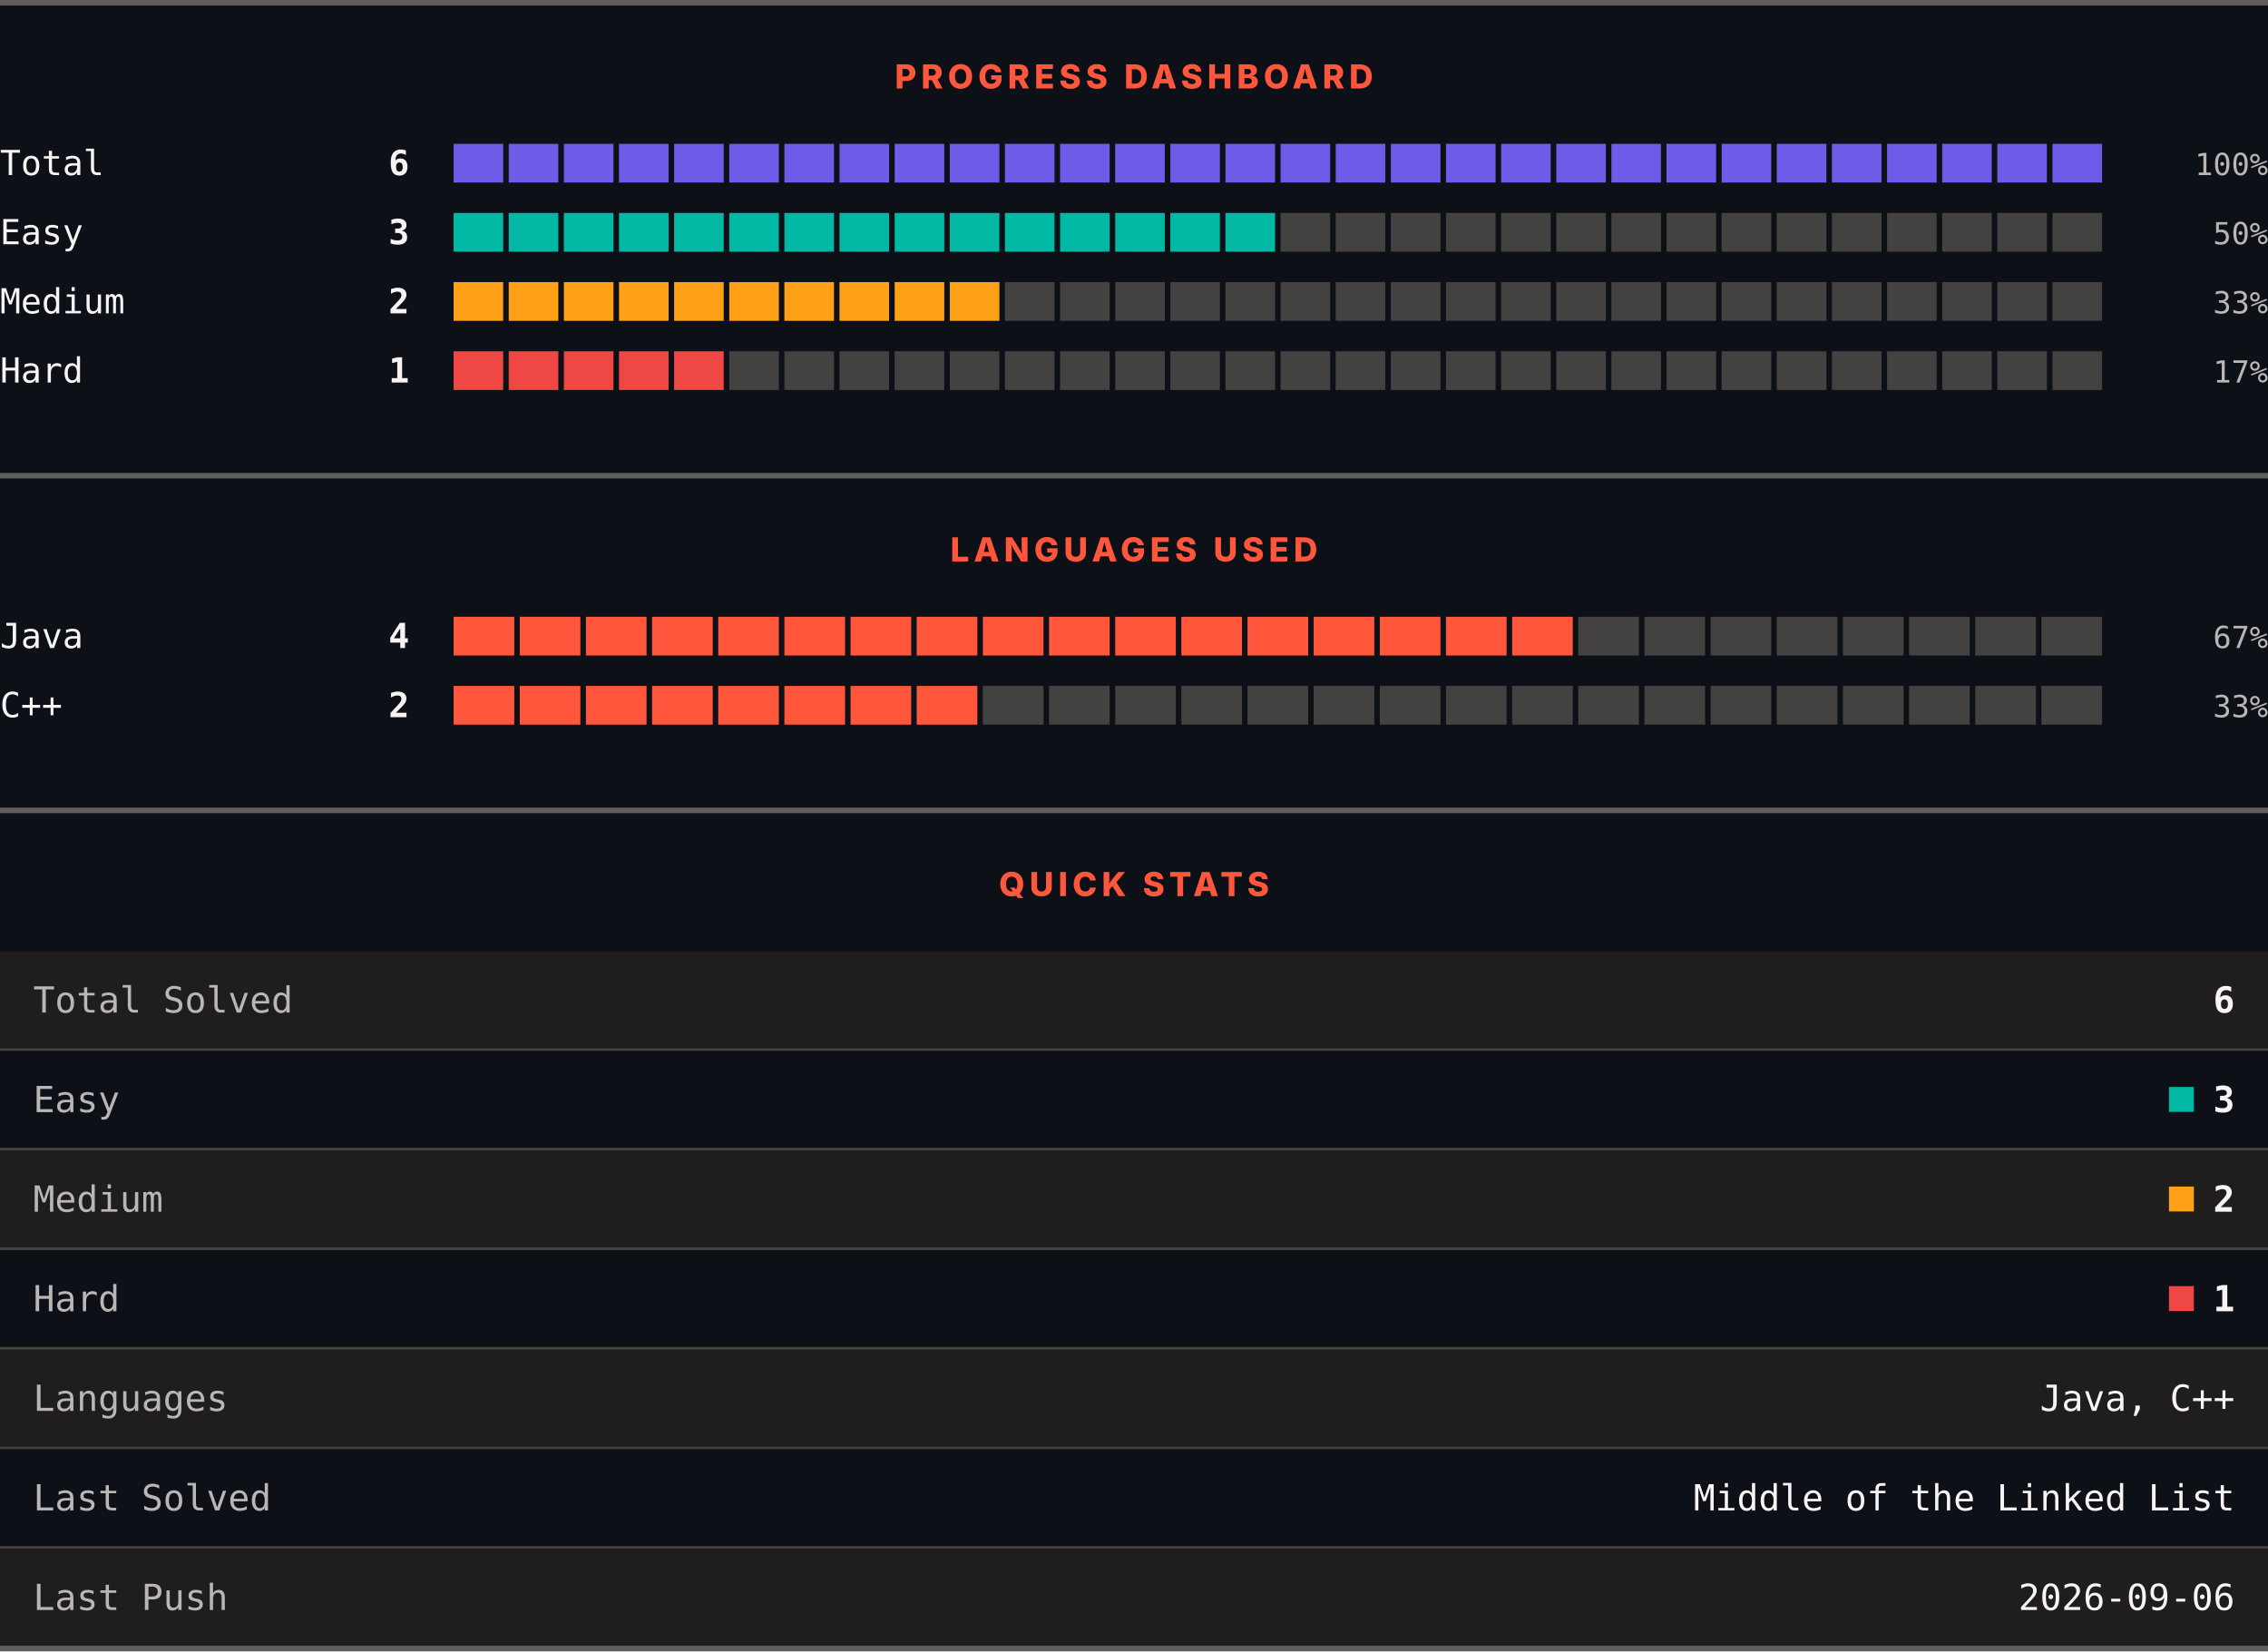
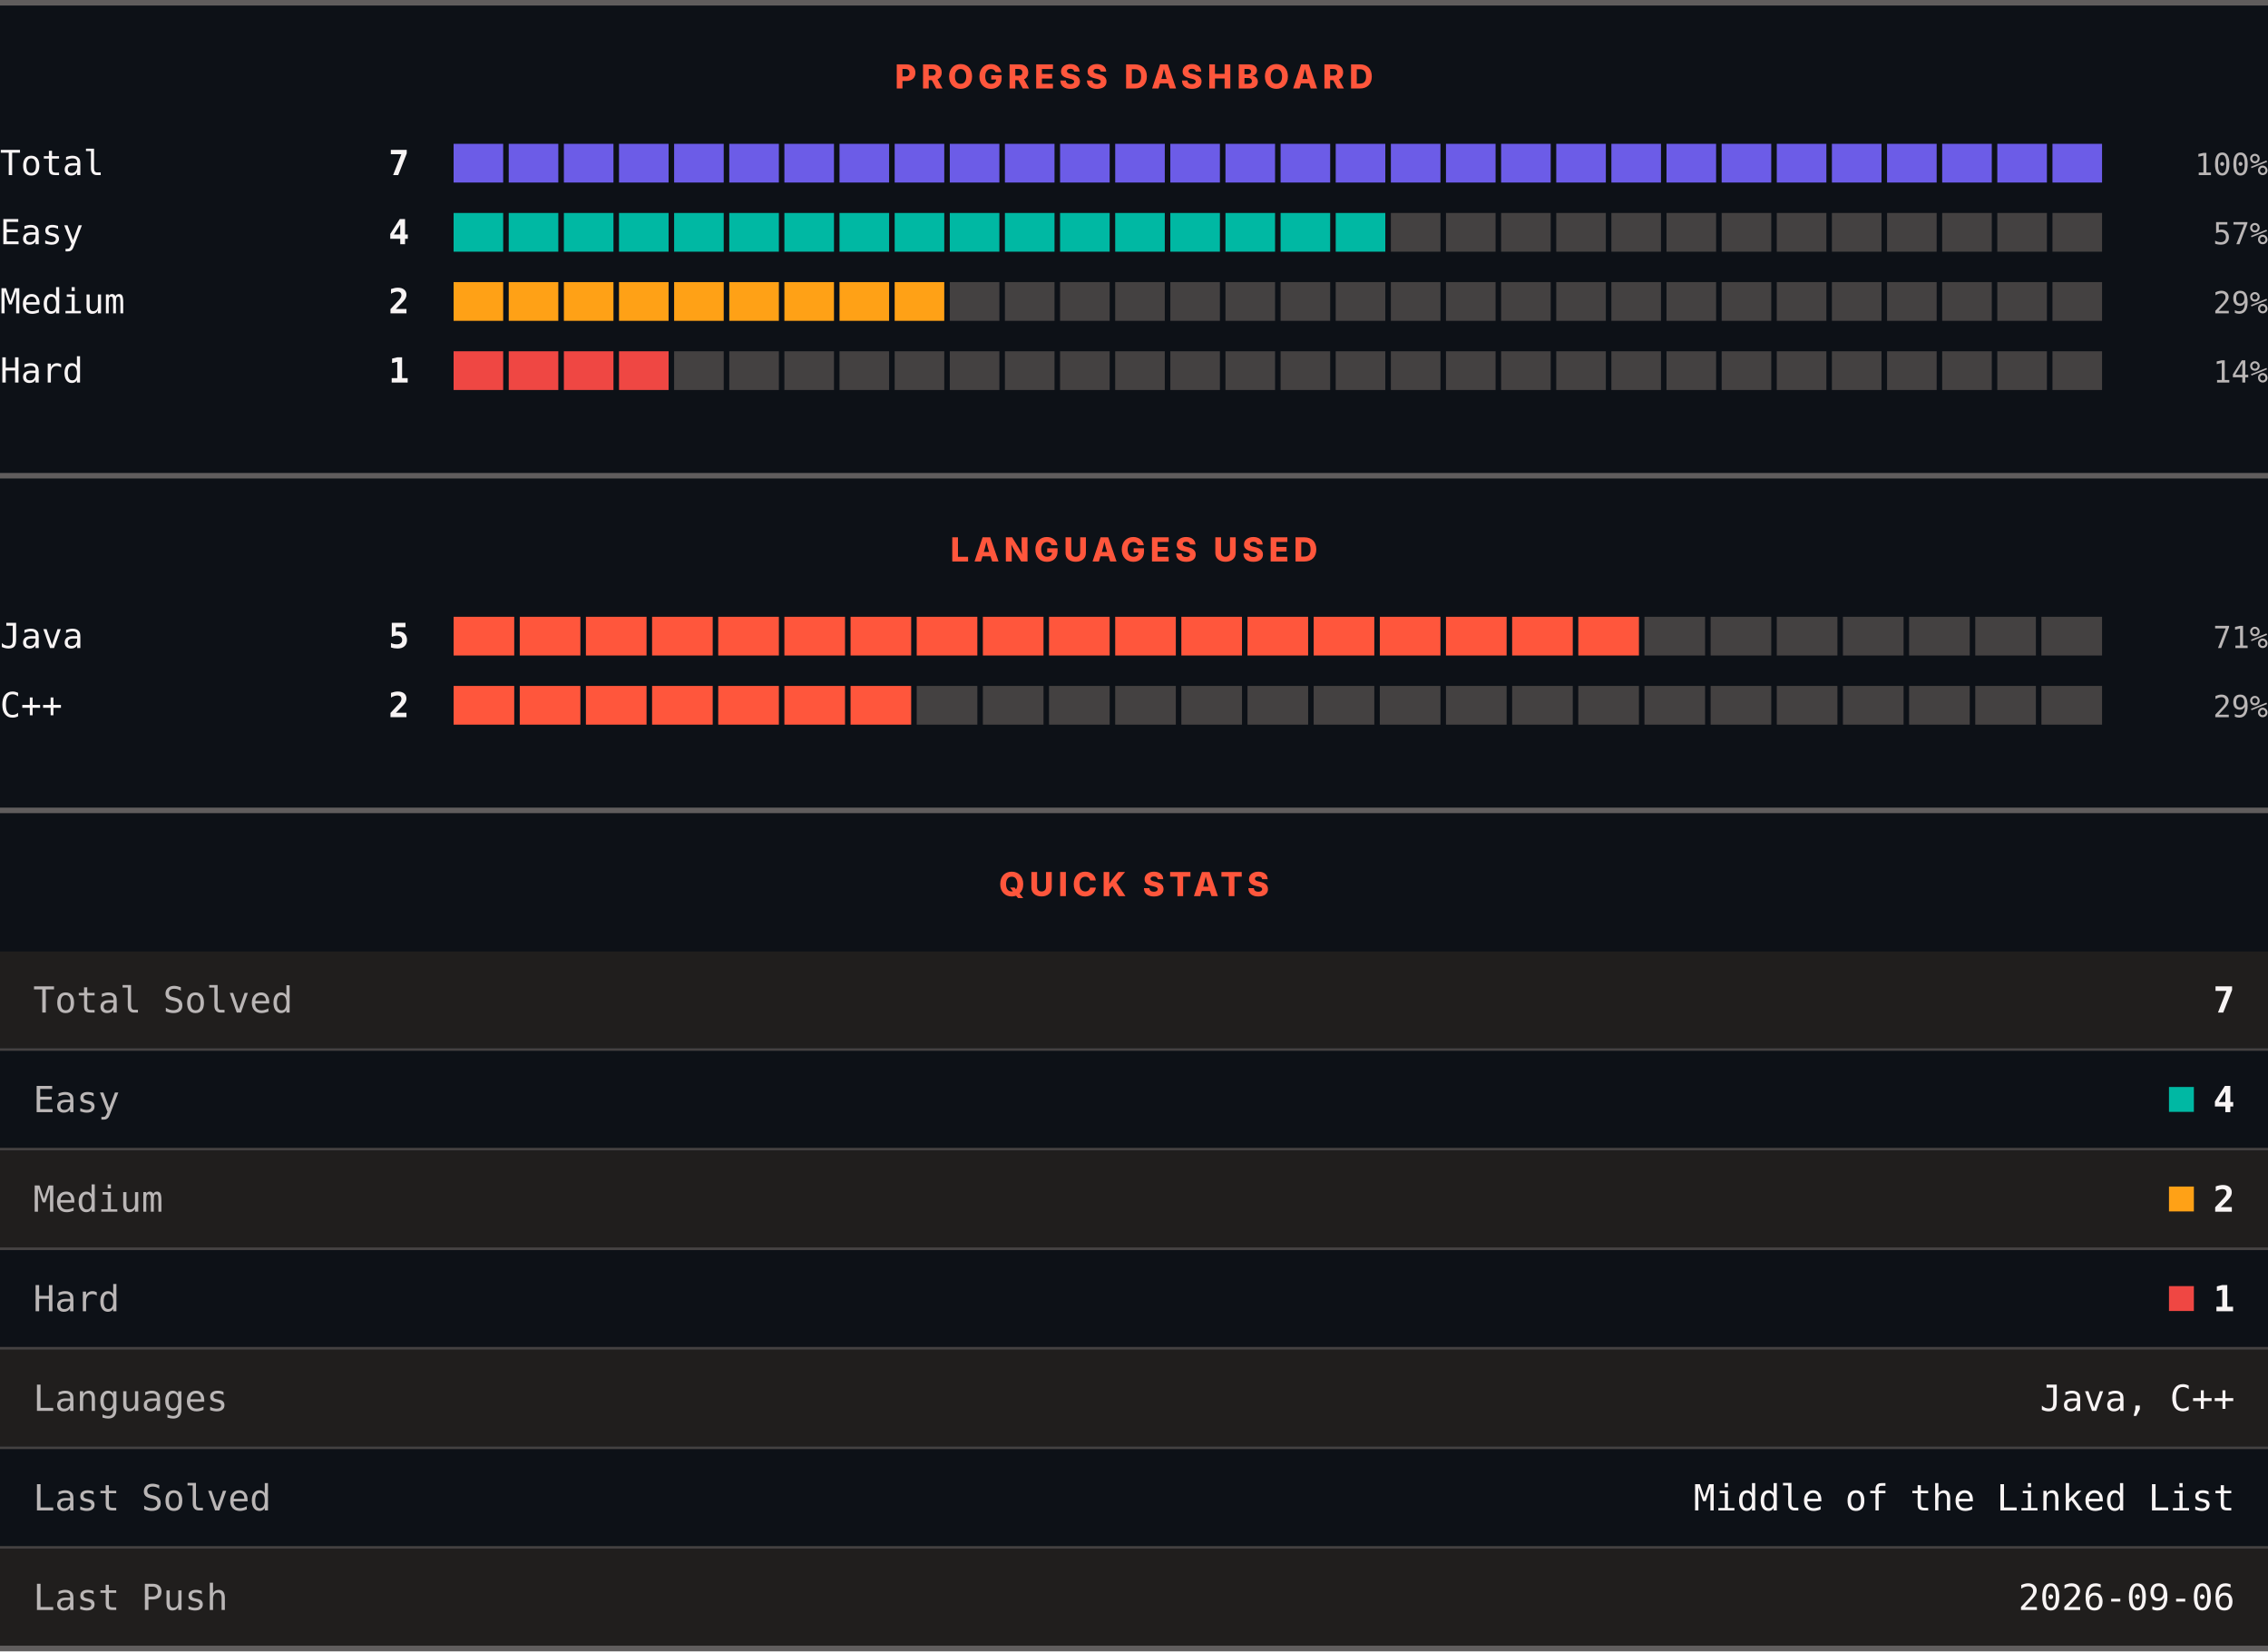
<svg xmlns="http://www.w3.org/2000/svg" width="820" height="597" viewBox="0 0 820 597" role="img" aria-label="LeetCode progress, languages and quick stats">
  <rect width="820" height="597" fill="#0d1117" />
  <rect x="0" y="0" width="820" height="2" fill="#605d5d" />
  <text x="410" y="32" text-anchor="middle" font-family="Archivo, system-ui, -apple-system, Segoe UI, sans-serif" font-size="12" font-weight="800" letter-spacing="1.68" fill="#ff563c">PROGRESS DASHBOARD</text>
  <text x="0" y="63.3" font-family="ui-monospace, SFMono-Regular, Menlo, Consolas, monospace" font-size="12.5" fill="#f8f4f4">Total</text>
-   <text x="148" y="63.3" text-anchor="end" font-family="ui-monospace, SFMono-Regular, Menlo, Consolas, monospace" font-size="12.5" font-weight="700" fill="#f8f4f4">6</text>
+   <text x="148" y="63.3" text-anchor="end" font-family="ui-monospace, SFMono-Regular, Menlo, Consolas, monospace" font-size="12.5" font-weight="700" fill="#f8f4f4">7</text>
  <rect x="164.00" y="52" width="17.93" height="14" fill="#6c5ce7" />
  <rect x="183.93" y="52" width="17.93" height="14" fill="#6c5ce7" />
  <rect x="203.87" y="52" width="17.93" height="14" fill="#6c5ce7" />
  <rect x="223.80" y="52" width="17.93" height="14" fill="#6c5ce7" />
  <rect x="243.73" y="52" width="17.93" height="14" fill="#6c5ce7" />
  <rect x="263.67" y="52" width="17.93" height="14" fill="#6c5ce7" />
  <rect x="283.60" y="52" width="17.93" height="14" fill="#6c5ce7" />
  <rect x="303.53" y="52" width="17.93" height="14" fill="#6c5ce7" />
  <rect x="323.47" y="52" width="17.93" height="14" fill="#6c5ce7" />
  <rect x="343.40" y="52" width="17.93" height="14" fill="#6c5ce7" />
  <rect x="363.33" y="52" width="17.93" height="14" fill="#6c5ce7" />
  <rect x="383.27" y="52" width="17.93" height="14" fill="#6c5ce7" />
  <rect x="403.20" y="52" width="17.93" height="14" fill="#6c5ce7" />
  <rect x="423.13" y="52" width="17.93" height="14" fill="#6c5ce7" />
  <rect x="443.07" y="52" width="17.93" height="14" fill="#6c5ce7" />
  <rect x="463.00" y="52" width="17.93" height="14" fill="#6c5ce7" />
  <rect x="482.93" y="52" width="17.93" height="14" fill="#6c5ce7" />
  <rect x="502.87" y="52" width="17.93" height="14" fill="#6c5ce7" />
  <rect x="522.80" y="52" width="17.93" height="14" fill="#6c5ce7" />
  <rect x="542.73" y="52" width="17.93" height="14" fill="#6c5ce7" />
  <rect x="562.67" y="52" width="17.93" height="14" fill="#6c5ce7" />
  <rect x="582.60" y="52" width="17.93" height="14" fill="#6c5ce7" />
  <rect x="602.53" y="52" width="17.93" height="14" fill="#6c5ce7" />
  <rect x="622.47" y="52" width="17.93" height="14" fill="#6c5ce7" />
  <rect x="642.40" y="52" width="17.93" height="14" fill="#6c5ce7" />
  <rect x="662.33" y="52" width="17.93" height="14" fill="#6c5ce7" />
  <rect x="682.27" y="52" width="17.93" height="14" fill="#6c5ce7" />
  <rect x="702.20" y="52" width="17.93" height="14" fill="#6c5ce7" />
  <rect x="722.13" y="52" width="17.93" height="14" fill="#6c5ce7" />
  <rect x="742.07" y="52" width="17.93" height="14" fill="#6c5ce7" />
  <text x="820" y="63.3" text-anchor="end" font-family="ui-monospace, SFMono-Regular, Menlo, Consolas, monospace" font-size="11" fill="#bab6b6">100%</text>
  <text x="0" y="88.3" font-family="ui-monospace, SFMono-Regular, Menlo, Consolas, monospace" font-size="12.5" fill="#f8f4f4">Easy</text>
-   <text x="148" y="88.3" text-anchor="end" font-family="ui-monospace, SFMono-Regular, Menlo, Consolas, monospace" font-size="12.5" font-weight="700" fill="#f8f4f4">3</text>
+   <text x="148" y="88.3" text-anchor="end" font-family="ui-monospace, SFMono-Regular, Menlo, Consolas, monospace" font-size="12.5" font-weight="700" fill="#f8f4f4">4</text>
  <rect x="164.00" y="77" width="17.93" height="14" fill="#00b8a3" />
  <rect x="183.93" y="77" width="17.93" height="14" fill="#00b8a3" />
  <rect x="203.87" y="77" width="17.93" height="14" fill="#00b8a3" />
  <rect x="223.80" y="77" width="17.93" height="14" fill="#00b8a3" />
  <rect x="243.73" y="77" width="17.93" height="14" fill="#00b8a3" />
  <rect x="263.67" y="77" width="17.93" height="14" fill="#00b8a3" />
  <rect x="283.60" y="77" width="17.93" height="14" fill="#00b8a3" />
  <rect x="303.53" y="77" width="17.93" height="14" fill="#00b8a3" />
  <rect x="323.47" y="77" width="17.93" height="14" fill="#00b8a3" />
  <rect x="343.40" y="77" width="17.93" height="14" fill="#00b8a3" />
  <rect x="363.33" y="77" width="17.93" height="14" fill="#00b8a3" />
  <rect x="383.27" y="77" width="17.93" height="14" fill="#00b8a3" />
  <rect x="403.20" y="77" width="17.93" height="14" fill="#00b8a3" />
  <rect x="423.13" y="77" width="17.93" height="14" fill="#00b8a3" />
  <rect x="443.07" y="77" width="17.93" height="14" fill="#00b8a3" />
-   <rect x="463.00" y="77" width="17.93" height="14" fill="#444141" />
-   <rect x="482.93" y="77" width="17.93" height="14" fill="#444141" />
+   <rect x="463.00" y="77" width="17.93" height="14" fill="#00b8a3" />
+   <rect x="482.93" y="77" width="17.93" height="14" fill="#00b8a3" />
  <rect x="502.87" y="77" width="17.93" height="14" fill="#444141" />
  <rect x="522.80" y="77" width="17.93" height="14" fill="#444141" />
  <rect x="542.73" y="77" width="17.93" height="14" fill="#444141" />
  <rect x="562.67" y="77" width="17.93" height="14" fill="#444141" />
  <rect x="582.60" y="77" width="17.93" height="14" fill="#444141" />
  <rect x="602.53" y="77" width="17.93" height="14" fill="#444141" />
  <rect x="622.47" y="77" width="17.93" height="14" fill="#444141" />
  <rect x="642.40" y="77" width="17.93" height="14" fill="#444141" />
  <rect x="662.33" y="77" width="17.93" height="14" fill="#444141" />
  <rect x="682.27" y="77" width="17.93" height="14" fill="#444141" />
  <rect x="702.20" y="77" width="17.93" height="14" fill="#444141" />
  <rect x="722.13" y="77" width="17.93" height="14" fill="#444141" />
  <rect x="742.07" y="77" width="17.93" height="14" fill="#444141" />
-   <text x="820" y="88.3" text-anchor="end" font-family="ui-monospace, SFMono-Regular, Menlo, Consolas, monospace" font-size="11" fill="#bab6b6">50%</text>
+   <text x="820" y="88.3" text-anchor="end" font-family="ui-monospace, SFMono-Regular, Menlo, Consolas, monospace" font-size="11" fill="#bab6b6">57%</text>
  <text x="0" y="113.3" font-family="ui-monospace, SFMono-Regular, Menlo, Consolas, monospace" font-size="12.5" fill="#f8f4f4">Medium</text>
  <text x="148" y="113.3" text-anchor="end" font-family="ui-monospace, SFMono-Regular, Menlo, Consolas, monospace" font-size="12.5" font-weight="700" fill="#f8f4f4">2</text>
  <rect x="164.00" y="102" width="17.93" height="14" fill="#ffa116" />
  <rect x="183.93" y="102" width="17.93" height="14" fill="#ffa116" />
  <rect x="203.87" y="102" width="17.93" height="14" fill="#ffa116" />
  <rect x="223.80" y="102" width="17.93" height="14" fill="#ffa116" />
  <rect x="243.73" y="102" width="17.93" height="14" fill="#ffa116" />
  <rect x="263.67" y="102" width="17.93" height="14" fill="#ffa116" />
  <rect x="283.60" y="102" width="17.93" height="14" fill="#ffa116" />
  <rect x="303.53" y="102" width="17.93" height="14" fill="#ffa116" />
  <rect x="323.47" y="102" width="17.93" height="14" fill="#ffa116" />
-   <rect x="343.40" y="102" width="17.93" height="14" fill="#ffa116" />
+   <rect x="343.40" y="102" width="17.93" height="14" fill="#444141" />
  <rect x="363.33" y="102" width="17.93" height="14" fill="#444141" />
  <rect x="383.27" y="102" width="17.93" height="14" fill="#444141" />
  <rect x="403.20" y="102" width="17.93" height="14" fill="#444141" />
  <rect x="423.13" y="102" width="17.93" height="14" fill="#444141" />
  <rect x="443.07" y="102" width="17.93" height="14" fill="#444141" />
  <rect x="463.00" y="102" width="17.93" height="14" fill="#444141" />
  <rect x="482.93" y="102" width="17.93" height="14" fill="#444141" />
  <rect x="502.87" y="102" width="17.93" height="14" fill="#444141" />
  <rect x="522.80" y="102" width="17.93" height="14" fill="#444141" />
  <rect x="542.73" y="102" width="17.93" height="14" fill="#444141" />
  <rect x="562.67" y="102" width="17.93" height="14" fill="#444141" />
  <rect x="582.60" y="102" width="17.93" height="14" fill="#444141" />
  <rect x="602.53" y="102" width="17.93" height="14" fill="#444141" />
  <rect x="622.47" y="102" width="17.93" height="14" fill="#444141" />
  <rect x="642.40" y="102" width="17.93" height="14" fill="#444141" />
  <rect x="662.33" y="102" width="17.93" height="14" fill="#444141" />
  <rect x="682.27" y="102" width="17.93" height="14" fill="#444141" />
  <rect x="702.20" y="102" width="17.93" height="14" fill="#444141" />
  <rect x="722.13" y="102" width="17.93" height="14" fill="#444141" />
  <rect x="742.07" y="102" width="17.93" height="14" fill="#444141" />
-   <text x="820" y="113.3" text-anchor="end" font-family="ui-monospace, SFMono-Regular, Menlo, Consolas, monospace" font-size="11" fill="#bab6b6">33%</text>
+   <text x="820" y="113.3" text-anchor="end" font-family="ui-monospace, SFMono-Regular, Menlo, Consolas, monospace" font-size="11" fill="#bab6b6">29%</text>
  <text x="0" y="138.3" font-family="ui-monospace, SFMono-Regular, Menlo, Consolas, monospace" font-size="12.5" fill="#f8f4f4">Hard</text>
  <text x="148" y="138.3" text-anchor="end" font-family="ui-monospace, SFMono-Regular, Menlo, Consolas, monospace" font-size="12.5" font-weight="700" fill="#f8f4f4">1</text>
  <rect x="164.00" y="127" width="17.93" height="14" fill="#ef4743" />
  <rect x="183.93" y="127" width="17.93" height="14" fill="#ef4743" />
  <rect x="203.87" y="127" width="17.93" height="14" fill="#ef4743" />
  <rect x="223.80" y="127" width="17.93" height="14" fill="#ef4743" />
-   <rect x="243.73" y="127" width="17.93" height="14" fill="#ef4743" />
+   <rect x="243.73" y="127" width="17.93" height="14" fill="#444141" />
  <rect x="263.67" y="127" width="17.93" height="14" fill="#444141" />
  <rect x="283.60" y="127" width="17.93" height="14" fill="#444141" />
  <rect x="303.53" y="127" width="17.93" height="14" fill="#444141" />
  <rect x="323.47" y="127" width="17.93" height="14" fill="#444141" />
  <rect x="343.40" y="127" width="17.93" height="14" fill="#444141" />
  <rect x="363.33" y="127" width="17.93" height="14" fill="#444141" />
  <rect x="383.27" y="127" width="17.93" height="14" fill="#444141" />
  <rect x="403.20" y="127" width="17.93" height="14" fill="#444141" />
  <rect x="423.13" y="127" width="17.93" height="14" fill="#444141" />
  <rect x="443.07" y="127" width="17.93" height="14" fill="#444141" />
  <rect x="463.00" y="127" width="17.93" height="14" fill="#444141" />
  <rect x="482.93" y="127" width="17.93" height="14" fill="#444141" />
  <rect x="502.87" y="127" width="17.93" height="14" fill="#444141" />
  <rect x="522.80" y="127" width="17.93" height="14" fill="#444141" />
  <rect x="542.73" y="127" width="17.93" height="14" fill="#444141" />
  <rect x="562.67" y="127" width="17.93" height="14" fill="#444141" />
  <rect x="582.60" y="127" width="17.93" height="14" fill="#444141" />
  <rect x="602.53" y="127" width="17.93" height="14" fill="#444141" />
  <rect x="622.47" y="127" width="17.93" height="14" fill="#444141" />
  <rect x="642.40" y="127" width="17.93" height="14" fill="#444141" />
  <rect x="662.33" y="127" width="17.93" height="14" fill="#444141" />
  <rect x="682.27" y="127" width="17.93" height="14" fill="#444141" />
  <rect x="702.20" y="127" width="17.93" height="14" fill="#444141" />
  <rect x="722.13" y="127" width="17.93" height="14" fill="#444141" />
  <rect x="742.07" y="127" width="17.93" height="14" fill="#444141" />
-   <text x="820" y="138.3" text-anchor="end" font-family="ui-monospace, SFMono-Regular, Menlo, Consolas, monospace" font-size="11" fill="#bab6b6">17%</text>
+   <text x="820" y="138.3" text-anchor="end" font-family="ui-monospace, SFMono-Regular, Menlo, Consolas, monospace" font-size="11" fill="#bab6b6">14%</text>
  <rect x="0" y="171" width="820" height="2" fill="#605d5d" />
  <text x="410" y="203" text-anchor="middle" font-family="Archivo, system-ui, -apple-system, Segoe UI, sans-serif" font-size="12" font-weight="800" letter-spacing="1.68" fill="#ff563c">LANGUAGES USED</text>
  <text x="0" y="234.3" font-family="ui-monospace, SFMono-Regular, Menlo, Consolas, monospace" font-size="12.5" fill="#f8f4f4">Java</text>
-   <text x="148" y="234.3" text-anchor="end" font-family="ui-monospace, SFMono-Regular, Menlo, Consolas, monospace" font-size="12.5" font-weight="700" fill="#f8f4f4">4</text>
+   <text x="148" y="234.3" text-anchor="end" font-family="ui-monospace, SFMono-Regular, Menlo, Consolas, monospace" font-size="12.5" font-weight="700" fill="#f8f4f4">5</text>
  <rect x="164.00" y="223" width="21.92" height="14" fill="#ff563c" />
  <rect x="187.92" y="223" width="21.92" height="14" fill="#ff563c" />
  <rect x="211.84" y="223" width="21.92" height="14" fill="#ff563c" />
  <rect x="235.76" y="223" width="21.92" height="14" fill="#ff563c" />
  <rect x="259.68" y="223" width="21.92" height="14" fill="#ff563c" />
  <rect x="283.60" y="223" width="21.92" height="14" fill="#ff563c" />
  <rect x="307.52" y="223" width="21.92" height="14" fill="#ff563c" />
  <rect x="331.44" y="223" width="21.92" height="14" fill="#ff563c" />
  <rect x="355.36" y="223" width="21.92" height="14" fill="#ff563c" />
  <rect x="379.28" y="223" width="21.92" height="14" fill="#ff563c" />
  <rect x="403.20" y="223" width="21.92" height="14" fill="#ff563c" />
  <rect x="427.12" y="223" width="21.92" height="14" fill="#ff563c" />
  <rect x="451.04" y="223" width="21.92" height="14" fill="#ff563c" />
  <rect x="474.96" y="223" width="21.92" height="14" fill="#ff563c" />
  <rect x="498.88" y="223" width="21.92" height="14" fill="#ff563c" />
  <rect x="522.80" y="223" width="21.92" height="14" fill="#ff563c" />
  <rect x="546.72" y="223" width="21.92" height="14" fill="#ff563c" />
-   <rect x="570.64" y="223" width="21.92" height="14" fill="#444141" />
+   <rect x="570.64" y="223" width="21.92" height="14" fill="#ff563c" />
  <rect x="594.56" y="223" width="21.92" height="14" fill="#444141" />
  <rect x="618.48" y="223" width="21.92" height="14" fill="#444141" />
  <rect x="642.40" y="223" width="21.92" height="14" fill="#444141" />
  <rect x="666.32" y="223" width="21.92" height="14" fill="#444141" />
  <rect x="690.24" y="223" width="21.92" height="14" fill="#444141" />
  <rect x="714.16" y="223" width="21.92" height="14" fill="#444141" />
  <rect x="738.08" y="223" width="21.92" height="14" fill="#444141" />
-   <text x="820" y="234.3" text-anchor="end" font-family="ui-monospace, SFMono-Regular, Menlo, Consolas, monospace" font-size="11" fill="#bab6b6">67%</text>
+   <text x="820" y="234.3" text-anchor="end" font-family="ui-monospace, SFMono-Regular, Menlo, Consolas, monospace" font-size="11" fill="#bab6b6">71%</text>
  <text x="0" y="259.3" font-family="ui-monospace, SFMono-Regular, Menlo, Consolas, monospace" font-size="12.5" fill="#f8f4f4">C++</text>
  <text x="148" y="259.3" text-anchor="end" font-family="ui-monospace, SFMono-Regular, Menlo, Consolas, monospace" font-size="12.5" font-weight="700" fill="#f8f4f4">2</text>
  <rect x="164.00" y="248" width="21.92" height="14" fill="#ff563c" />
  <rect x="187.92" y="248" width="21.92" height="14" fill="#ff563c" />
  <rect x="211.84" y="248" width="21.92" height="14" fill="#ff563c" />
  <rect x="235.76" y="248" width="21.92" height="14" fill="#ff563c" />
  <rect x="259.68" y="248" width="21.92" height="14" fill="#ff563c" />
  <rect x="283.60" y="248" width="21.92" height="14" fill="#ff563c" />
  <rect x="307.52" y="248" width="21.92" height="14" fill="#ff563c" />
-   <rect x="331.44" y="248" width="21.92" height="14" fill="#ff563c" />
+   <rect x="331.44" y="248" width="21.92" height="14" fill="#444141" />
  <rect x="355.36" y="248" width="21.92" height="14" fill="#444141" />
  <rect x="379.28" y="248" width="21.92" height="14" fill="#444141" />
  <rect x="403.20" y="248" width="21.92" height="14" fill="#444141" />
  <rect x="427.12" y="248" width="21.92" height="14" fill="#444141" />
  <rect x="451.04" y="248" width="21.92" height="14" fill="#444141" />
  <rect x="474.96" y="248" width="21.92" height="14" fill="#444141" />
  <rect x="498.88" y="248" width="21.92" height="14" fill="#444141" />
  <rect x="522.80" y="248" width="21.92" height="14" fill="#444141" />
  <rect x="546.72" y="248" width="21.92" height="14" fill="#444141" />
  <rect x="570.64" y="248" width="21.92" height="14" fill="#444141" />
  <rect x="594.56" y="248" width="21.92" height="14" fill="#444141" />
  <rect x="618.48" y="248" width="21.92" height="14" fill="#444141" />
  <rect x="642.40" y="248" width="21.92" height="14" fill="#444141" />
  <rect x="666.32" y="248" width="21.92" height="14" fill="#444141" />
  <rect x="690.24" y="248" width="21.92" height="14" fill="#444141" />
  <rect x="714.16" y="248" width="21.92" height="14" fill="#444141" />
  <rect x="738.08" y="248" width="21.92" height="14" fill="#444141" />
-   <text x="820" y="259.3" text-anchor="end" font-family="ui-monospace, SFMono-Regular, Menlo, Consolas, monospace" font-size="11" fill="#bab6b6">33%</text>
+   <text x="820" y="259.3" text-anchor="end" font-family="ui-monospace, SFMono-Regular, Menlo, Consolas, monospace" font-size="11" fill="#bab6b6">29%</text>
  <rect x="0" y="292" width="820" height="2" fill="#605d5d" />
  <text x="410" y="324" text-anchor="middle" font-family="Archivo, system-ui, -apple-system, Segoe UI, sans-serif" font-size="12" font-weight="800" letter-spacing="1.68" fill="#ff563c">QUICK STATS</text>
  <rect x="0" y="344" width="820" height="35" fill="#201e1d" />
  <text x="12" y="366.1" font-family="ui-monospace, SFMono-Regular, Menlo, Consolas, monospace" font-size="13" fill="#bab6b6">Total Solved</text>
-   <text x="808" y="366.1" text-anchor="end" font-family="ui-monospace, SFMono-Regular, Menlo, Consolas, monospace" font-size="13" font-weight="700" fill="#f8f4f4">6</text>
+   <text x="808" y="366.1" text-anchor="end" font-family="ui-monospace, SFMono-Regular, Menlo, Consolas, monospace" font-size="13" font-weight="700" fill="#f8f4f4">7</text>
  <rect x="0" y="379" width="820" height="1" fill="#444141" />
  <rect x="0" y="380" width="820" height="35" fill="#0d1117" />
  <text x="12" y="402.1" font-family="ui-monospace, SFMono-Regular, Menlo, Consolas, monospace" font-size="13" fill="#bab6b6">Easy</text>
  <rect x="784.2" y="393" width="9" height="9" fill="#00b8a3" />
-   <text x="808" y="402.1" text-anchor="end" font-family="ui-monospace, SFMono-Regular, Menlo, Consolas, monospace" font-size="13" font-weight="700" fill="#f8f4f4">3</text>
+   <text x="808" y="402.1" text-anchor="end" font-family="ui-monospace, SFMono-Regular, Menlo, Consolas, monospace" font-size="13" font-weight="700" fill="#f8f4f4">4</text>
  <rect x="0" y="415" width="820" height="1" fill="#444141" />
  <rect x="0" y="416" width="820" height="35" fill="#201e1d" />
  <text x="12" y="438.1" font-family="ui-monospace, SFMono-Regular, Menlo, Consolas, monospace" font-size="13" fill="#bab6b6">Medium</text>
  <rect x="784.2" y="429" width="9" height="9" fill="#ffa116" />
  <text x="808" y="438.1" text-anchor="end" font-family="ui-monospace, SFMono-Regular, Menlo, Consolas, monospace" font-size="13" font-weight="700" fill="#f8f4f4">2</text>
  <rect x="0" y="451" width="820" height="1" fill="#444141" />
  <rect x="0" y="452" width="820" height="35" fill="#0d1117" />
  <text x="12" y="474.1" font-family="ui-monospace, SFMono-Regular, Menlo, Consolas, monospace" font-size="13" fill="#bab6b6">Hard</text>
  <rect x="784.2" y="465" width="9" height="9" fill="#ef4743" />
  <text x="808" y="474.1" text-anchor="end" font-family="ui-monospace, SFMono-Regular, Menlo, Consolas, monospace" font-size="13" font-weight="700" fill="#f8f4f4">1</text>
  <rect x="0" y="487" width="820" height="1" fill="#444141" />
  <rect x="0" y="488" width="820" height="35" fill="#201e1d" />
  <text x="12" y="510.1" font-family="ui-monospace, SFMono-Regular, Menlo, Consolas, monospace" font-size="13" fill="#bab6b6">Languages</text>
  <text x="808" y="510.1" text-anchor="end" font-family="ui-monospace, SFMono-Regular, Menlo, Consolas, monospace" font-size="13" fill="#f8f4f4">Java, C++</text>
  <rect x="0" y="523" width="820" height="1" fill="#444141" />
  <rect x="0" y="524" width="820" height="35" fill="#0d1117" />
  <text x="12" y="546.1" font-family="ui-monospace, SFMono-Regular, Menlo, Consolas, monospace" font-size="13" fill="#bab6b6">Last Solved</text>
  <text x="808" y="546.1" text-anchor="end" font-family="ui-monospace, SFMono-Regular, Menlo, Consolas, monospace" font-size="13" fill="#f8f4f4">Middle of the Linked List</text>
  <rect x="0" y="559" width="820" height="1" fill="#444141" />
  <rect x="0" y="560" width="820" height="35" fill="#201e1d" />
  <text x="12" y="582.1" font-family="ui-monospace, SFMono-Regular, Menlo, Consolas, monospace" font-size="13" fill="#bab6b6">Last Push</text>
  <text x="808" y="582.1" text-anchor="end" font-family="ui-monospace, SFMono-Regular, Menlo, Consolas, monospace" font-size="13" fill="#f8f4f4">2026-09-06</text>
  <rect x="0" y="595" width="820" height="2" fill="#605d5d" />
</svg>
